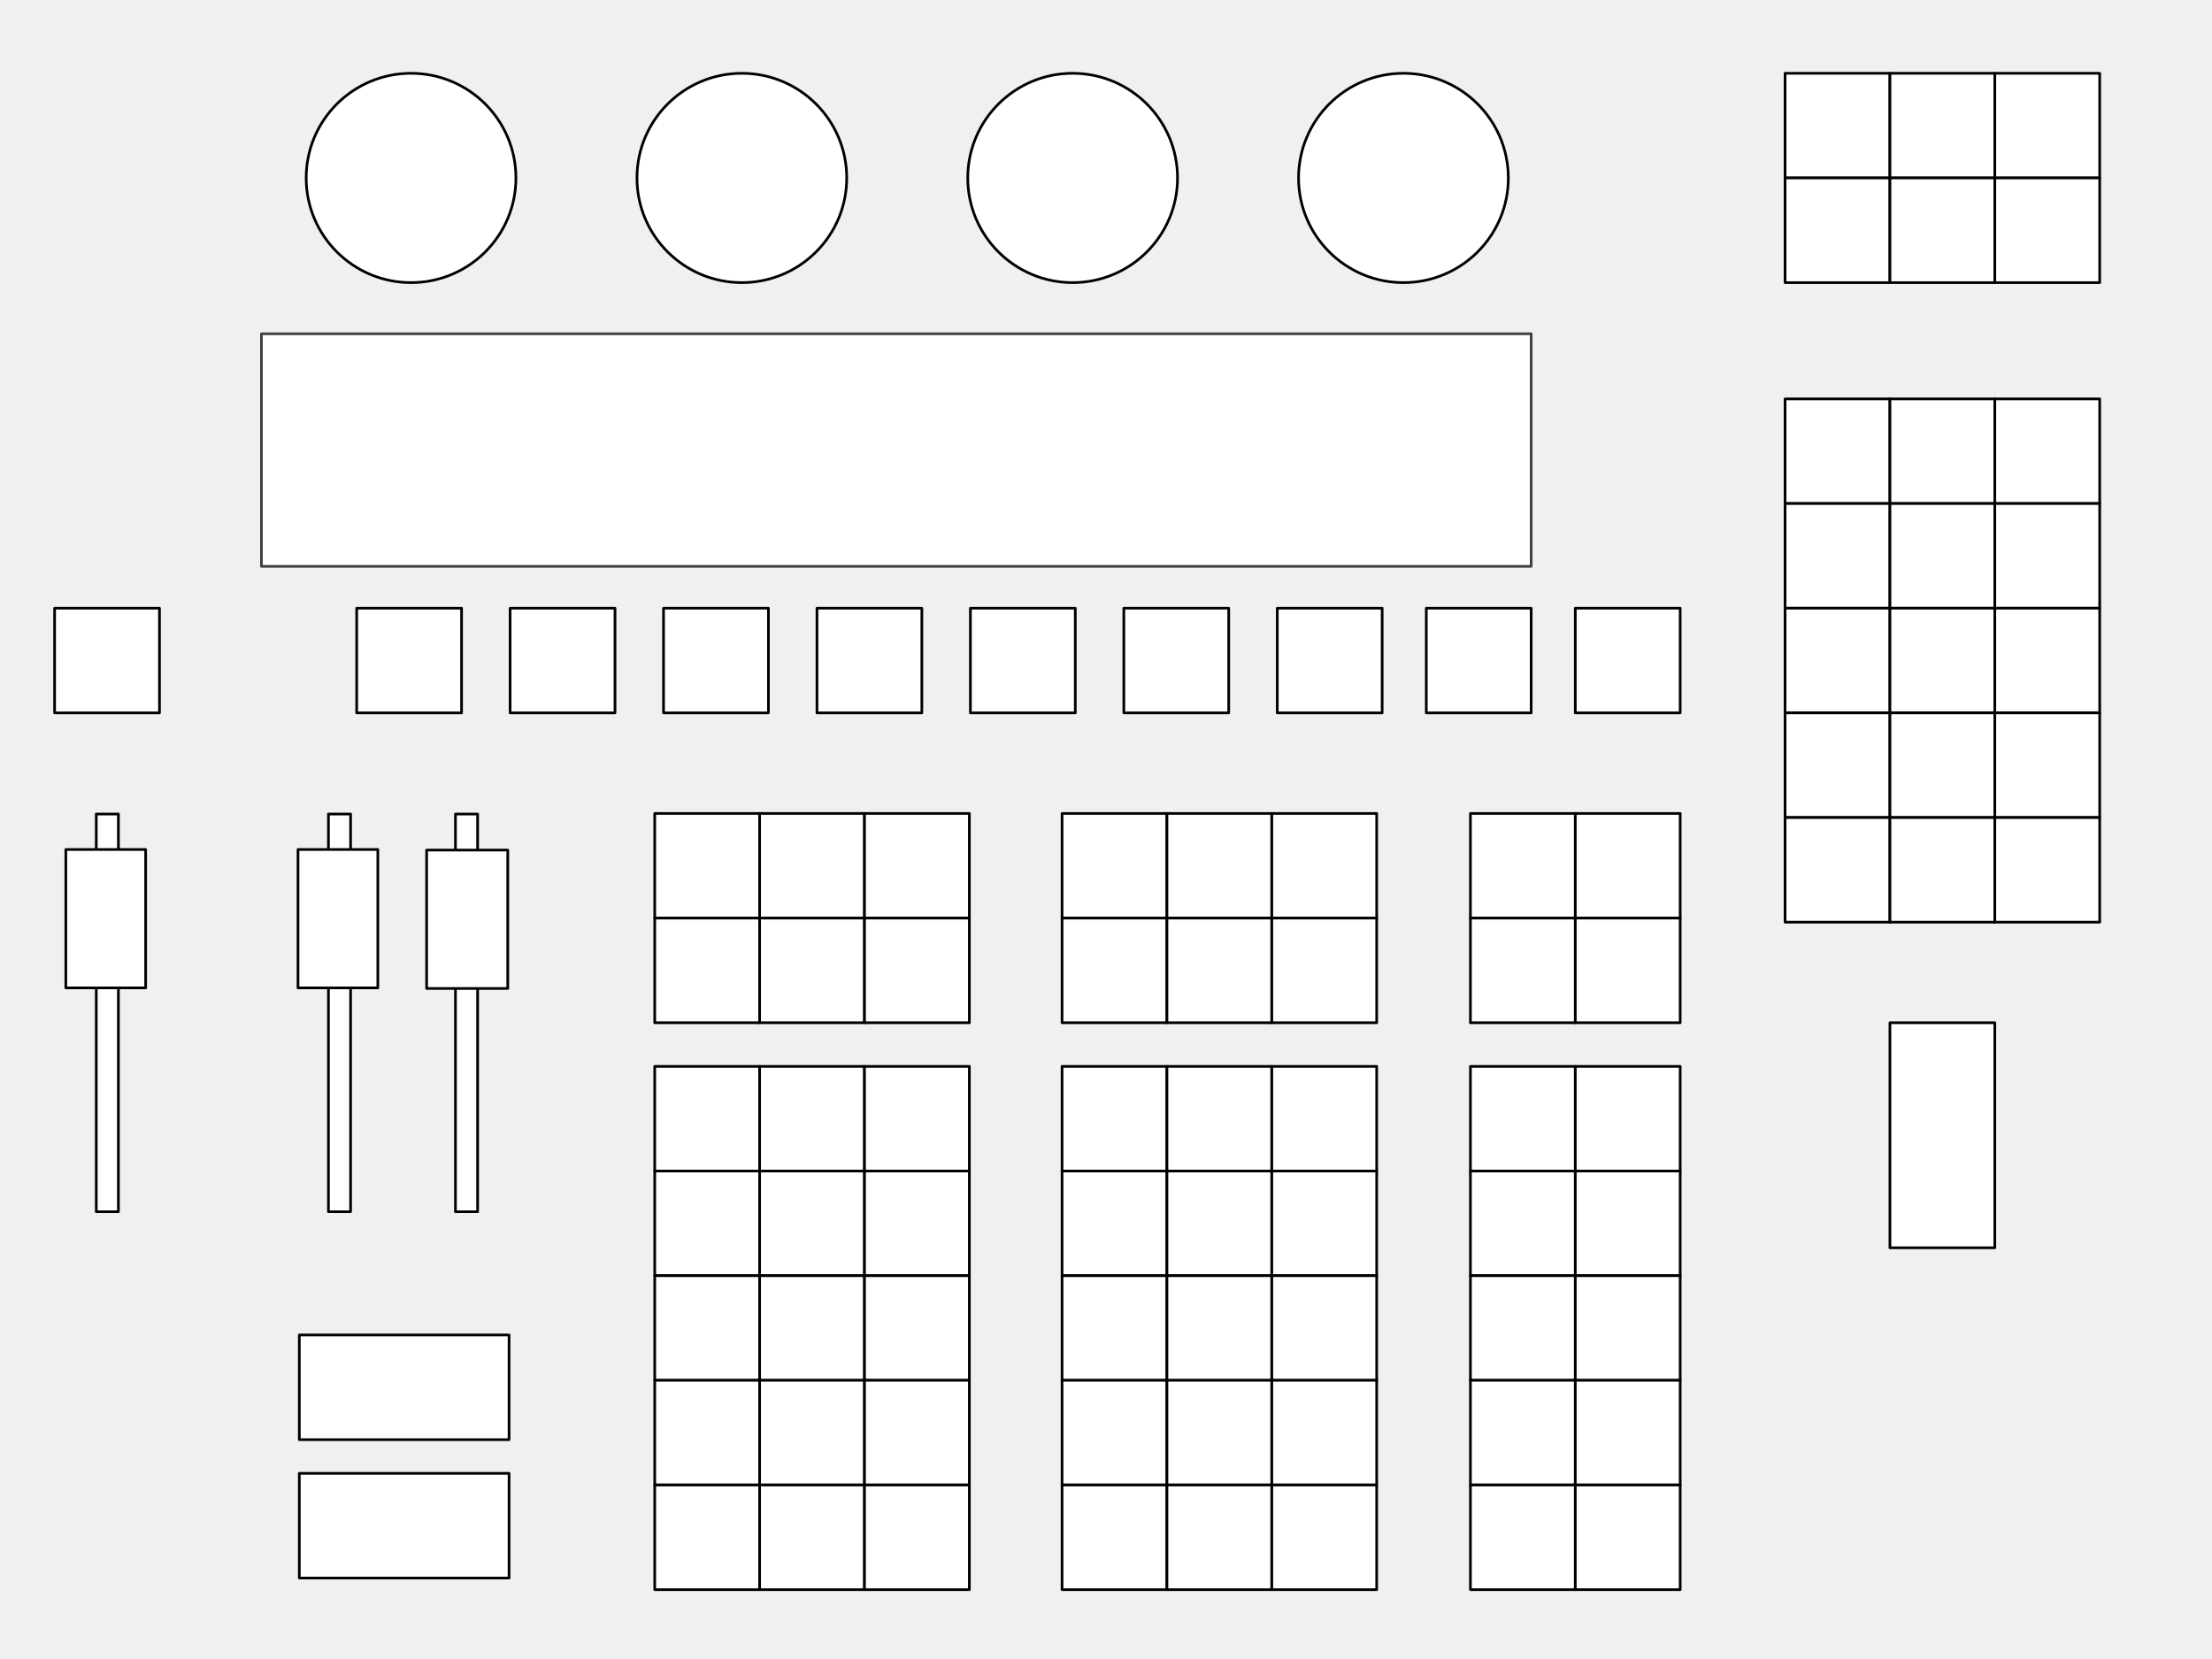
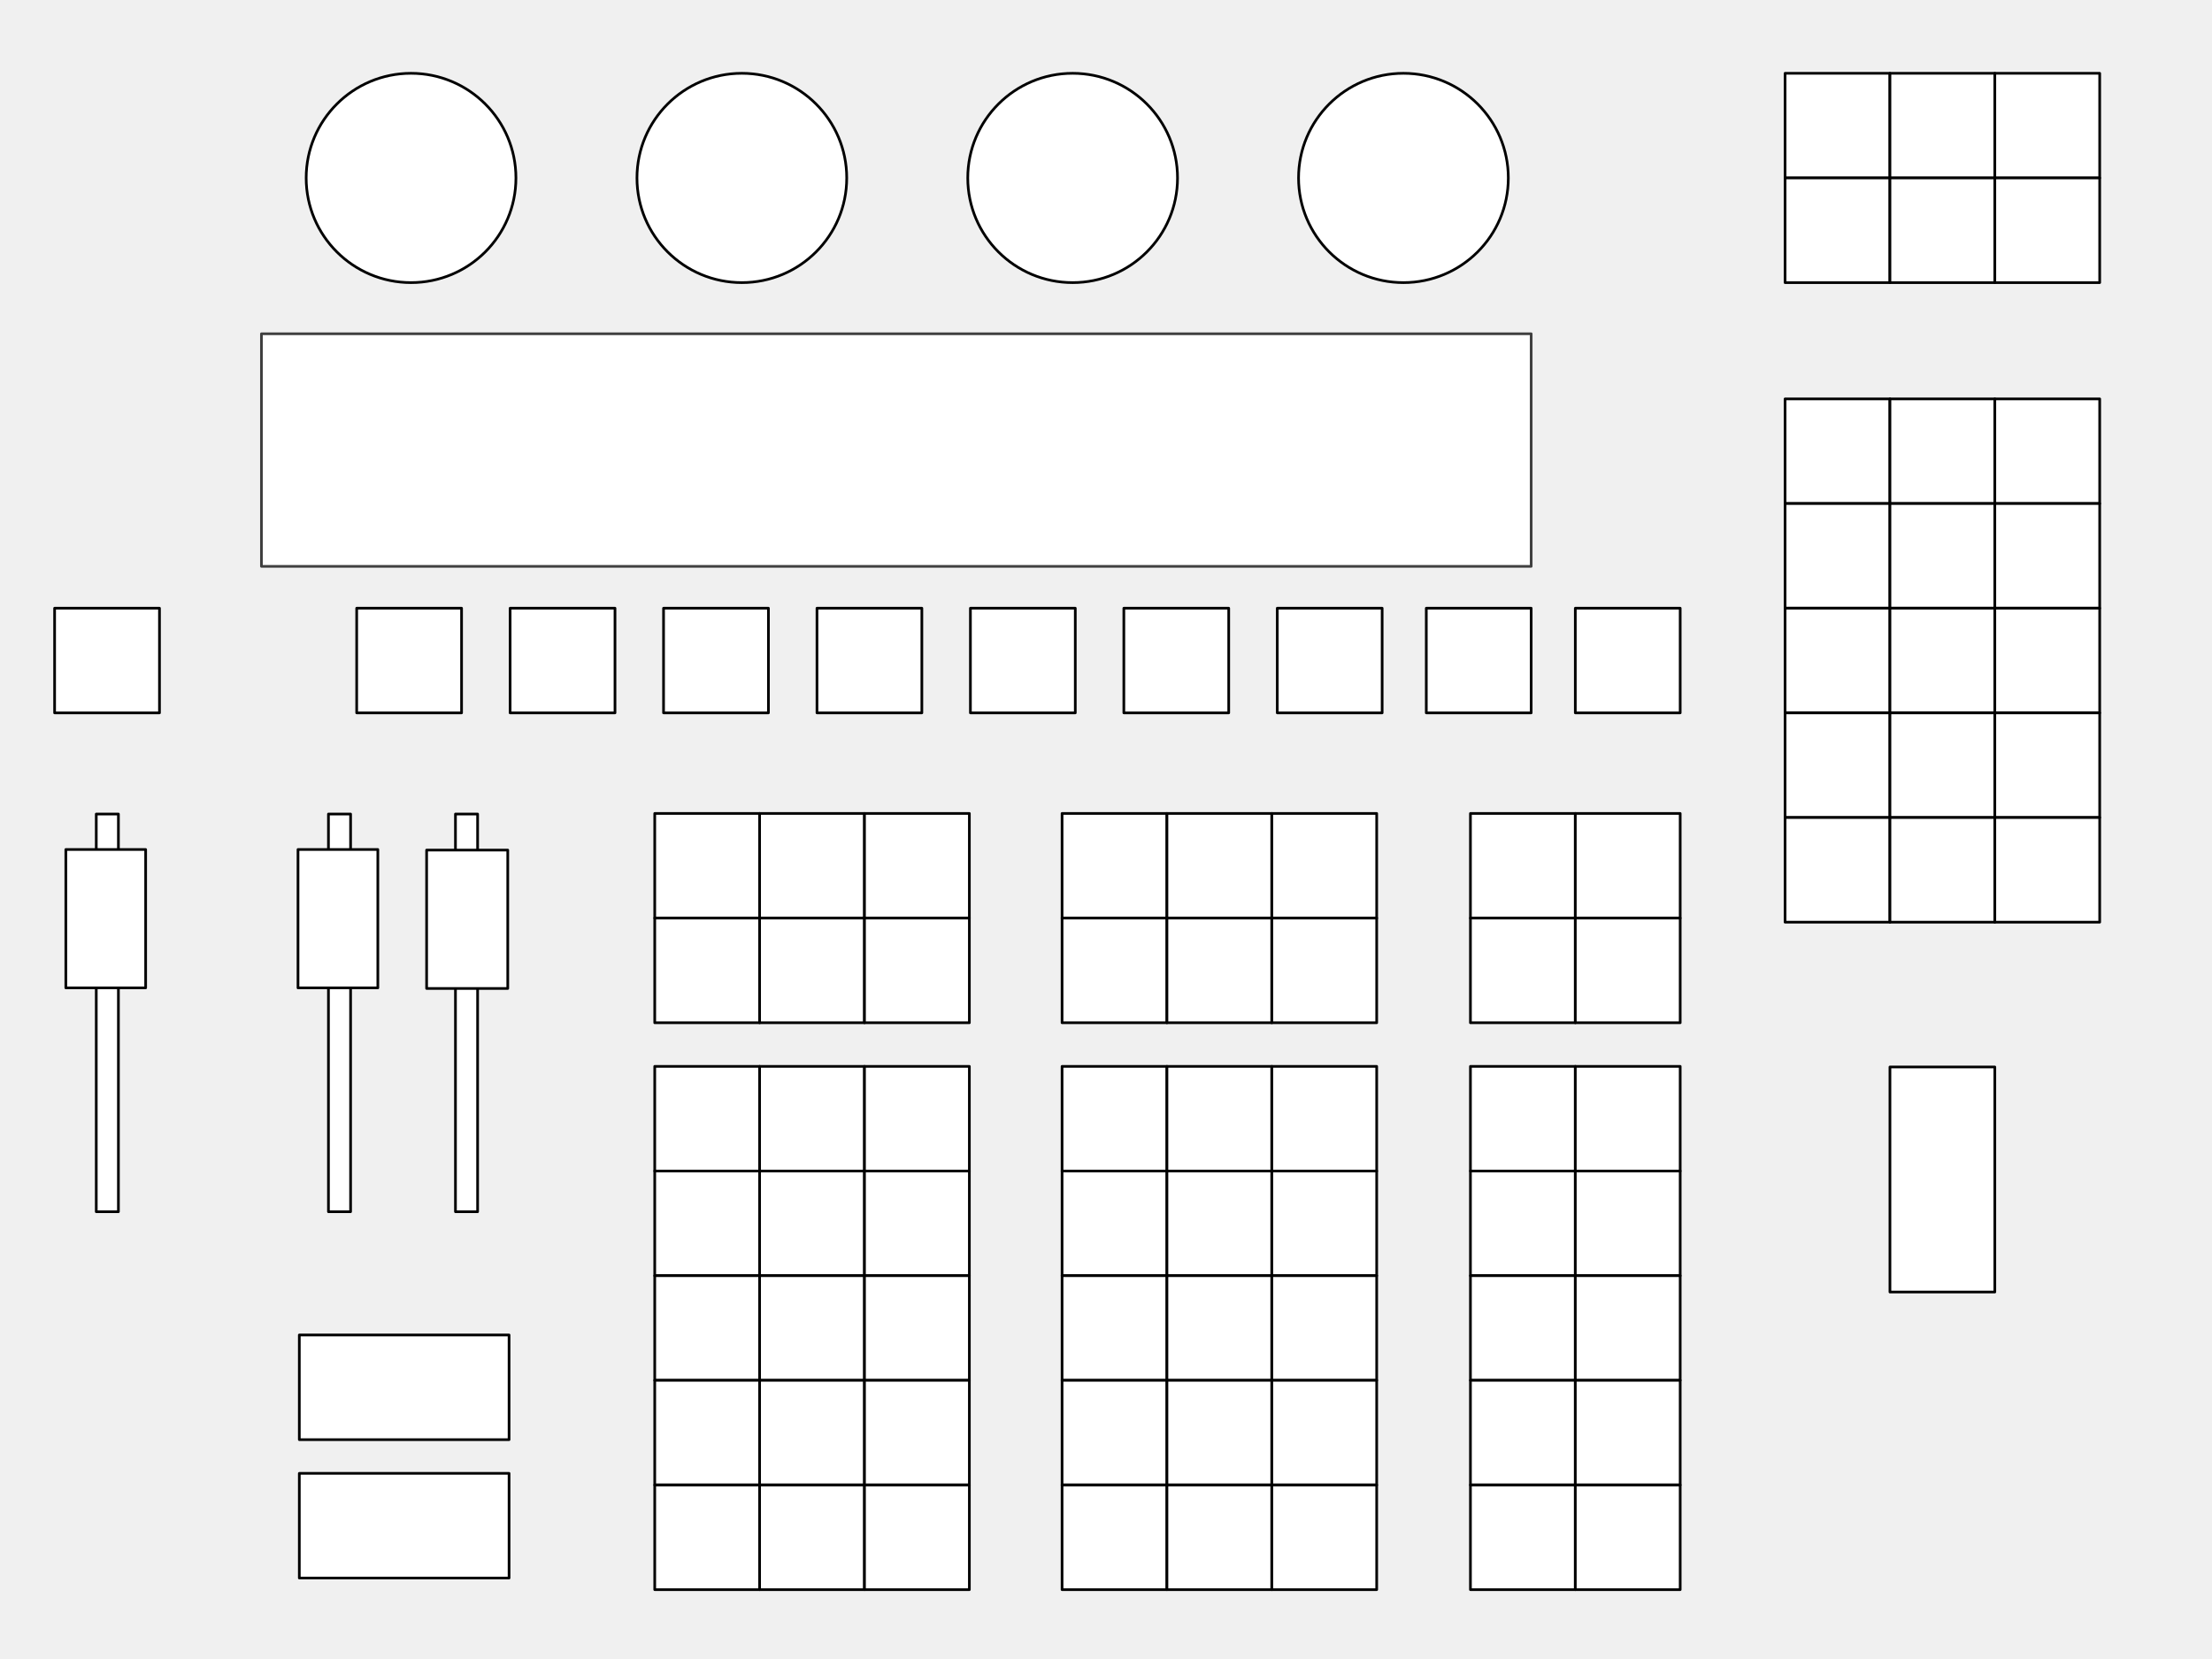
<svg xmlns="http://www.w3.org/2000/svg" xmlns:ns1="http://schemas.microsoft.com/visio/2003/SVGExtensions/" width="400" height="300" viewBox="0 0 105.833 79.375" version="1.1" id="display_keyboard">
  <defs id="defs2" />
  <g id="layer1">
    <g style="font-size:12px;overflow:visible;color-interpolation-filters:sRGB;fill:none;fill-rule:evenodd;stroke-linecap:square;stroke-miterlimit:3" id="g835" transform="matrix(0.3181642,0,0,0.3637353,4.760037,71.36086)">
      <g ns1:mID="0" ns1:index="1" ns1:groupContext="foregroundPage" id="g519">
        <ns1:pageProperties ns1:drawingScale="0.0393701" ns1:pageScale="0.0393701" ns1:drawingUnits="24" ns1:shadowOffsetX="8.50394" ns1:shadowOffsetY="-8.50394" />
        <g id="shape92-1" ns1:mID="92" ns1:groupContext="shape" transform="matrix(0.5349779,0,0,0.4669661,34.43032,-253.4189)">
          <rect x="0" y="351.859" width="6.224" height="112.024" class="st1" id="rect16" />
        </g>
        <g id="Playback_1" ns1:mID="94" ns1:groupContext="shape" transform="matrix(0.5349779,0,0,0.4669661,29.8522,-282.863)">
          <rect x="0" y="424.904" width="22.438" height="38.979" class="st1" id="rect21" />
        </g>
        <g id="shape93-5" ns1:mID="93" ns1:groupContext="shape" transform="matrix(0.5349779,0,0,0.4669661,53.53064,-253.4189)">
          <rect x="0" y="351.859" width="6.224" height="112.024" class="st1" id="rect26" />
        </g>
        <g id="Playback_2" ns1:mID="95" ns1:groupContext="shape" transform="matrix(0.5349779,0,0,0.4669661,49.19358,-282.7869)">
          <rect x="0" y="424.904" width="22.806" height="38.979" class="st1" id="rect31" />
        </g>
        <g id="stopback" ns1:mID="98" ns1:groupContext="shape" transform="matrix(0.5349779,0,0,0.4669661,30.04934,-223.4391)">
          <rect x="0" y="434.403" width="58.96" height="29.48" class="st1" id="rect36" />
        </g>
        <g id="go" ns1:mID="99" ns1:groupContext="shape" transform="matrix(0.5349779,0,0,0.4669661,30.04934,-205.2372)">
          <rect x="0" y="434.403" width="58.96" height="29.48" class="st1" id="rect41" />
        </g>
        <g id="shape101-13" ns1:mID="101" ns1:groupContext="shape" transform="matrix(0.5349779,0,0,0.4669661,-0.4854355,-253.4189)">
          <rect x="0" y="351.859" width="6.224" height="112.024" class="st1" id="rect46" />
        </g>
        <g id="Grandmaster" ns1:mID="102" ns1:groupContext="shape" transform="matrix(0.5349779,0,0,0.4669661,-5.063456,-282.863)">
          <rect x="0" y="424.904" width="22.438" height="38.979" class="st1" id="rect51" />
        </g>
        <g id="blackout" ns1:mID="103" ns1:groupContext="shape" transform="matrix(0.5349779,0,0,0.4669661,-6.750081,-319.0379)">
          <rect x="0" y="434.403" width="29.48" height="29.48" class="st1" id="rect56" />
        </g>
-         <g id="manual_wheel" ns1:mID="104" ns1:groupContext="shape" transform="matrix(0.5349779,0,0,0.4669661,269.2455,-248.6773)">
+         <g id="manual_wheel" ns1:mID="104" ns1:groupContext="shape" transform="matrix(0.5349779,0,0,0.4669661,269.2455,-242.8581)">
          <rect x="0" y="400.501" width="29.48" height="63.382" class="st1" id="rect61" />
        </g>
        <g id="plus" ns1:mID="137" ns1:groupContext="shape" transform="matrix(0.5349779,0,0,0.4669661,144.7497,-258.7722)">
          <rect x="0" y="434.403" width="29.48" height="29.48" class="st1" id="rect66" />
        </g>
        <g id="thru" ns1:mID="138" ns1:groupContext="shape" transform="matrix(0.5349779,0,0,0.4669661,160.5209,-258.7722)">
          <rect x="0" y="434.403" width="29.48" height="29.48" class="st1" id="rect71" />
        </g>
        <g id="7" ns1:mID="139" ns1:groupContext="shape" transform="matrix(0.5349779,0,0,0.4669661,144.7497,-245.0061)">
          <rect x="0" y="434.403" width="29.48" height="29.48" class="st1" id="rect76" />
        </g>
        <g id="8" ns1:mID="140" ns1:groupContext="shape" transform="matrix(0.5349779,0,0,0.4669661,160.5209,-245.0061)">
          <rect x="0" y="434.403" width="29.48" height="29.48" class="st1" id="rect81" />
        </g>
        <g id="4" ns1:mID="141" ns1:groupContext="shape" transform="matrix(0.5349779,0,0,0.4669661,144.7497,-231.2399)">
          <rect x="0" y="434.403" width="29.48" height="29.48" class="st1" id="rect86" />
        </g>
        <g id="5" ns1:mID="142" ns1:groupContext="shape" transform="matrix(0.5349779,0,0,0.4669661,160.5209,-231.2399)">
          <rect x="0" y="434.403" width="29.48" height="29.48" class="st1" id="rect91" />
        </g>
        <g id="1" ns1:mID="143" ns1:groupContext="shape" transform="matrix(0.5349779,0,0,0.4669661,144.7497,-217.4738)">
          <rect x="0" y="434.403" width="29.48" height="29.48" class="st1" id="rect96" />
        </g>
        <g id="2" ns1:mID="144" ns1:groupContext="shape" transform="matrix(0.5349779,0,0,0.4669661,160.5209,-217.4738)">
          <rect x="0" y="434.403" width="29.48" height="29.48" class="st1" id="rect101" />
        </g>
        <g id="clear" ns1:mID="145" ns1:groupContext="shape" transform="matrix(0.5349779,0,0,0.4669661,144.7497,-203.7076)">
          <rect x="0" y="434.403" width="29.48" height="29.48" class="st1" id="rect106" />
        </g>
        <g id="0" ns1:mID="146" ns1:groupContext="shape" transform="matrix(0.5349779,0,0,0.4669661,160.5209,-203.7076)">
          <rect x="0" y="434.403" width="29.48" height="29.48" class="st1" id="rect111" />
        </g>
        <g id="minus" ns1:mID="147" ns1:groupContext="shape" transform="matrix(0.5349779,0,0,0.4669661,176.292,-258.7722)">
          <rect x="0" y="434.403" width="29.48" height="29.48" class="st1" id="rect116" />
        </g>
        <g id="9" ns1:mID="148" ns1:groupContext="shape" transform="matrix(0.5349779,0,0,0.4669661,176.292,-245.0061)">
          <rect x="0" y="434.403" width="29.48" height="29.48" class="st1" id="rect121" />
        </g>
        <g id="6" ns1:mID="149" ns1:groupContext="shape" transform="matrix(0.5349779,0,0,0.4669661,176.292,-231.2399)">
          <rect x="0" y="434.403" width="29.48" height="29.48" class="st1" id="rect126" />
        </g>
        <g id="3" ns1:mID="150" ns1:groupContext="shape" transform="matrix(0.5349779,0,0,0.4669661,176.292,-217.4738)">
          <rect x="0" y="434.403" width="29.48" height="29.48" class="st1" id="rect131" />
        </g>
        <g id="dot" ns1:mID="151" ns1:groupContext="shape" transform="matrix(0.5349779,0,0,0.4669661,176.292,-203.7076)">
          <rect x="0" y="434.403" width="29.48" height="29.48" class="st1" id="rect136" />
        </g>
        <g id="part" ns1:mID="153" ns1:groupContext="shape" transform="matrix(0.5349779,0,0,0.4669661,83.49635,-258.7722)">
          <rect x="0" y="434.403" width="29.48" height="29.48" class="st1" id="rect141" />
        </g>
        <g id="cue" ns1:mID="154" ns1:groupContext="shape" transform="matrix(0.5349779,0,0,0.4669661,99.2675,-258.7722)">
          <rect x="0" y="434.403" width="29.48" height="29.48" class="st1" id="rect146" />
        </g>
        <g id="intpalette" ns1:mID="155" ns1:groupContext="shape" transform="matrix(0.5349779,0,0,0.4669661,83.49635,-245.0061)">
          <rect x="0" y="434.403" width="29.48" height="29.48" class="st1" id="rect151" />
        </g>
        <g id="focuspalette" ns1:mID="156" ns1:groupContext="shape" transform="matrix(0.5349779,0,0,0.4669661,99.2675,-245.0061)">
          <rect x="0" y="434.403" width="29.48" height="29.48" class="st1" id="rect156" />
        </g>
        <g id="colorpalette" ns1:mID="157" ns1:groupContext="shape" transform="matrix(0.5349779,0,0,0.4669661,83.49635,-231.2399)">
          <rect x="0" y="434.403" width="29.48" height="29.48" class="st1" id="rect161" />
        </g>
        <g id="beampalette" ns1:mID="158" ns1:groupContext="shape" transform="matrix(0.5349779,0,0,0.4669661,99.2675,-231.2399)">
          <rect x="0" y="434.403" width="29.48" height="29.48" class="st1" id="rect166" />
        </g>
        <g id="preset" ns1:mID="159" ns1:groupContext="shape" transform="matrix(0.5349779,0,0,0.4669661,83.49635,-217.4738)">
          <rect x="0" y="434.403" width="29.48" height="29.48" class="st1" id="rect171" />
        </g>
        <g id="sub" ns1:mID="160" ns1:groupContext="shape" transform="matrix(0.5349779,0,0,0.4669661,99.2675,-217.4738)">
          <rect x="0" y="434.403" width="29.48" height="29.48" class="st1" id="rect176" />
        </g>
        <g id="shift" ns1:mID="161" ns1:groupContext="shape" transform="matrix(0.5349779,0,0,0.4669661,83.49635,-203.7076)">
          <rect x="0" y="434.403" width="29.48" height="29.48" class="st1" id="rect181" />
        </g>
        <g id="delay" ns1:mID="162" ns1:groupContext="shape" transform="matrix(0.5349779,0,0,0.4669661,99.2675,-203.7076)">
          <rect x="0" y="434.403" width="29.48" height="29.48" class="st1" id="rect186" />
        </g>
        <g id="record" ns1:mID="163" ns1:groupContext="shape" transform="matrix(0.5349779,0,0,0.4669661,115.0387,-258.7722)">
          <rect x="0" y="434.403" width="29.48" height="29.48" class="st1" id="rect191" />
        </g>
        <g id="recordonly" ns1:mID="164" ns1:groupContext="shape" transform="matrix(0.5349779,0,0,0.4669661,115.0387,-245.0061)">
          <rect x="0" y="434.403" width="29.48" height="29.48" class="st1" id="rect196" />
        </g>
        <g id="update" ns1:mID="165" ns1:groupContext="shape" transform="matrix(0.5349779,0,0,0.4669661,115.0387,-231.2399)">
          <rect x="0" y="434.403" width="29.48" height="29.48" class="st1" id="rect201" />
        </g>
        <g id="group" ns1:mID="166" ns1:groupContext="shape" transform="matrix(0.5349779,0,0,0.4669661,115.0387,-217.4738)">
          <rect x="0" y="434.403" width="29.48" height="29.48" class="st1" id="rect206" />
        </g>
        <g id="time" ns1:mID="167" ns1:groupContext="shape" transform="matrix(0.5349779,0,0,0.4669661,115.0387,-203.7076)">
          <rect x="0" y="434.403" width="29.48" height="29.48" class="st1" id="rect211" />
        </g>
        <g id="macro" ns1:mID="169" ns1:groupContext="shape" transform="matrix(0.5349779,0,0,0.4669661,83.49635,-292.0408)">
          <rect x="0" y="434.403" width="29.48" height="29.48" class="st1" id="rect216" />
        </g>
        <g id="learn" ns1:mID="170" ns1:groupContext="shape" transform="matrix(0.5349779,0,0,0.4669661,99.2675,-292.0408)">
          <rect x="0" y="434.403" width="29.48" height="29.48" class="st1" id="rect221" />
        </g>
        <g id="delete" ns1:mID="171" ns1:groupContext="shape" transform="matrix(0.5349779,0,0,0.4669661,83.49635,-278.2746)">
          <rect x="0" y="434.403" width="29.48" height="29.48" class="st1" id="rect226" />
        </g>
        <g id="help" ns1:mID="172" ns1:groupContext="shape" transform="matrix(0.5349779,0,0,0.4669661,99.2675,-278.2746)">
          <rect x="0" y="434.403" width="29.48" height="29.48" class="st1" id="rect231" />
        </g>
        <g id="labelnote" ns1:mID="179" ns1:groupContext="shape" transform="matrix(0.5349779,0,0,0.4669661,115.0387,-292.0408)">
          <rect x="0" y="434.403" width="29.48" height="29.48" class="st1" id="rect236" />
        </g>
        <g id="effect" ns1:mID="180" ns1:groupContext="shape" transform="matrix(0.5349779,0,0,0.4669661,115.0387,-278.2746)">
          <rect x="0" y="434.403" width="29.48" height="29.48" class="st1" id="rect241" />
        </g>
        <g id="about" ns1:mID="186" ns1:groupContext="shape" transform="matrix(0.5349779,0,0,0.4669661,144.7497,-292.0408)">
          <rect x="0" y="434.403" width="29.48" height="29.48" class="st1" id="rect246" />
        </g>
        <g id="copyto" ns1:mID="187" ns1:groupContext="shape" transform="matrix(0.5349779,0,0,0.4669661,160.5209,-292.0408)">
          <rect x="0" y="434.403" width="29.48" height="29.48" class="st1" id="rect251" />
        </g>
        <g id="gotocue" ns1:mID="188" ns1:groupContext="shape" transform="matrix(0.5349779,0,0,0.4669661,144.7497,-278.2746)">
          <rect x="0" y="434.403" width="29.48" height="29.48" class="st1" id="rect256" />
        </g>
        <g id="block" ns1:mID="189" ns1:groupContext="shape" transform="matrix(0.5349779,0,0,0.4669661,160.5209,-278.2746)">
          <rect x="0" y="434.403" width="29.48" height="29.48" class="st1" id="rect261" />
        </g>
        <g id="recallfrom" ns1:mID="190" ns1:groupContext="shape" transform="matrix(0.5349779,0,0,0.4669661,176.292,-292.0408)">
          <rect x="0" y="434.403" width="29.48" height="29.48" class="st1" id="rect266" />
        </g>
        <g id="undo" ns1:mID="191" ns1:groupContext="shape" transform="matrix(0.5349779,0,0,0.4669661,176.292,-278.2746)">
          <rect x="0" y="434.403" width="29.48" height="29.48" class="st1" id="rect271" />
        </g>
        <g id="park" ns1:mID="193" ns1:groupContext="shape" transform="matrix(0.5349779,0,0,0.4669661,206.1609,-292.0408)">
          <rect x="0" y="434.403" width="29.48" height="29.48" class="st1" id="rect276" />
        </g>
        <g id="last" ns1:mID="194" ns1:groupContext="shape" transform="matrix(0.5349779,0,0,0.4669661,221.9321,-292.0408)">
          <rect x="0" y="434.403" width="29.48" height="29.48" class="st1" id="rect281" />
        </g>
        <g id="capture" ns1:mID="195" ns1:groupContext="shape" transform="matrix(0.5349779,0,0,0.4669661,206.1609,-278.2746)">
          <rect x="0" y="434.403" width="29.48" height="29.48" class="st1" id="rect286" />
        </g>
        <g id="next" ns1:mID="196" ns1:groupContext="shape" transform="matrix(0.5349779,0,0,0.4669661,221.9321,-278.2746)">
          <rect x="0" y="434.403" width="29.48" height="29.48" class="st1" id="rect291" />
        </g>
        <g id="slash" ns1:mID="105" ns1:groupContext="shape" transform="matrix(0.5349779,0,0,0.4669661,206.1609,-258.7722)">
          <rect x="0" y="434.403" width="29.48" height="29.48" class="st1" id="rect296" />
        </g>
        <g id="sneak" ns1:mID="106" ns1:groupContext="shape" transform="matrix(0.5349779,0,0,0.4669661,221.9321,-258.7722)">
          <rect x="0" y="434.403" width="29.48" height="29.48" class="st1" id="rect301" />
        </g>
        <g id="remdim" ns1:mID="107" ns1:groupContext="shape" transform="matrix(0.5349779,0,0,0.4669661,206.1609,-245.0061)">
          <rect x="0" y="434.403" width="29.48" height="29.48" class="st1" id="rect306" />
        </g>
        <g id="home" ns1:mID="108" ns1:groupContext="shape" transform="matrix(0.5349779,0,0,0.4669661,221.9321,-245.0061)">
          <rect x="0" y="434.403" width="29.48" height="29.48" class="st1" id="rect311" />
        </g>
        <g id="out" ns1:mID="109" ns1:groupContext="shape" transform="matrix(0.5349779,0,0,0.4669661,206.1609,-231.2398)">
          <rect x="0" y="434.403" width="29.48" height="29.48" class="st1" id="rect316" />
        </g>
        <g id="selectlast" ns1:mID="110" ns1:groupContext="shape" transform="matrix(0.5349779,0,0,0.4669661,221.9321,-231.2399)">
          <rect x="0" y="434.403" width="29.48" height="29.48" class="st1" id="rect321" />
        </g>
        <g id="full" ns1:mID="111" ns1:groupContext="shape" transform="matrix(0.5349779,0,0,0.4669661,206.1609,-217.4738)">
          <rect x="0" y="434.403" width="29.48" height="29.48" class="st1" id="rect326" />
        </g>
        <g id="qonlytrack" ns1:mID="112" ns1:groupContext="shape" transform="matrix(0.5349779,0,0,0.4669661,221.9321,-217.4738)">
          <rect x="0" y="434.403" width="29.48" height="29.48" class="st1" id="rect331" />
        </g>
        <g id="at" ns1:mID="113" ns1:groupContext="shape" transform="matrix(0.5349779,0,0,0.4669661,206.1609,-203.7076)">
          <rect x="0" y="434.403" width="29.48" height="29.48" class="st1" id="rect336" />
        </g>
        <g id="enter" ns1:mID="114" ns1:groupContext="shape" transform="matrix(0.5349779,0,0,0.4669661,221.9321,-203.7076)">
          <rect x="0" y="434.403" width="29.48" height="29.48" class="st1" id="rect341" />
        </g>
        <g id="live" ns1:mID="202" ns1:groupContext="shape" transform="matrix(0.5349779,0,0,0.4669661,253.4744,-346.5702)">
          <rect x="0" y="434.403" width="29.48" height="29.48" class="st1" id="rect346" />
        </g>
        <g id="blind" ns1:mID="203" ns1:groupContext="shape" transform="matrix(0.5349779,0,0,0.4669661,269.2455,-346.5702)">
          <rect x="0" y="434.403" width="29.48" height="29.48" class="st1" id="rect351" />
        </g>
        <g id="format" ns1:mID="204" ns1:groupContext="shape" transform="matrix(0.5349779,0,0,0.4669661,253.4744,-332.8041)">
          <rect x="0" y="434.403" width="29.48" height="29.48" class="st1" id="rect356" />
        </g>
        <g id="expand" ns1:mID="205" ns1:groupContext="shape" transform="matrix(0.5349779,0,0,0.4669661,269.2455,-332.8041)">
          <rect x="0" y="434.403" width="29.48" height="29.48" class="st1" id="rect361" />
        </g>
        <g id="tab" ns1:mID="206" ns1:groupContext="shape" transform="matrix(0.5349779,0,0,0.4669661,253.4744,-319.0379)">
          <rect x="0" y="434.403" width="29.48" height="29.48" class="st1" id="rect366" />
        </g>
        <g id="flexi" ns1:mID="207" ns1:groupContext="shape" transform="matrix(0.5349779,0,0,0.4669661,269.2455,-319.0379)">
          <rect x="0" y="434.403" width="29.48" height="29.48" class="st1" id="rect371" />
        </g>
        <g id="escape" ns1:mID="208" ns1:groupContext="shape" transform="matrix(0.5349779,0,0,0.4669661,253.4744,-305.2713)">
          <rect x="0" y="434.403" width="29.48" height="29.48" class="st1" id="rect376" />
        </g>
        <g id="pageup" ns1:mID="209" ns1:groupContext="shape" transform="matrix(0.5349779,0,0,0.4669661,269.2455,-305.2713)">
          <rect x="0" y="434.403" width="29.48" height="29.48" class="st1" id="rect381" />
        </g>
        <g id="pageleft" ns1:mID="210" ns1:groupContext="shape" transform="matrix(0.5349779,0,0,0.4669661,253.4744,-291.5051)">
          <rect x="0" y="434.403" width="29.48" height="29.48" class="st1" id="rect386" />
        </g>
        <g id="pagedown" ns1:mID="211" ns1:groupContext="shape" transform="matrix(0.5349779,0,0,0.4669661,269.2455,-291.5051)">
          <rect x="0" y="434.403" width="29.48" height="29.48" class="st1" id="rect391" />
        </g>
        <g id="displays" ns1:mID="212" ns1:groupContext="shape" transform="matrix(0.5349779,0,0,0.4669661,285.0167,-346.5702)">
          <rect x="0" y="434.403" width="29.48" height="29.48" class="st1" id="rect396" />
        </g>
        <g id="data" ns1:mID="213" ns1:groupContext="shape" transform="matrix(0.5349779,0,0,0.4669661,285.0167,-332.8041)">
          <rect x="0" y="434.403" width="29.48" height="29.48" class="st1" id="rect401" />
        </g>
        <g id="scrolllock" ns1:mID="214" ns1:groupContext="shape" transform="matrix(0.5349779,0,0,0.4669661,285.0167,-319.0379)">
          <rect x="0" y="434.403" width="29.48" height="29.48" class="st1" id="rect406" />
        </g>
        <g id="select" ns1:mID="215" ns1:groupContext="shape" transform="matrix(0.5349779,0,0,0.4669661,285.0167,-305.2713)">
          <rect x="0" y="434.403" width="29.48" height="29.48" class="st1" id="rect411" />
        </g>
        <g id="pageright" ns1:mID="216" ns1:groupContext="shape" transform="matrix(0.5349779,0,0,0.4669661,285.0167,-291.5051)">
          <rect x="0" y="434.403" width="29.48" height="29.48" class="st1" id="rect416" />
        </g>
        <g id="moresk" ns1:mID="82" ns1:groupContext="shape" transform="matrix(0.5349779,0,0,0.4669661,221.9321,-319.0379)">
          <rect x="0" y="434.403" width="29.48" height="29.48" class="st1" id="rect421" />
        </g>
        <g id="s2" ns1:mID="83" ns1:groupContext="shape" transform="matrix(0.5349779,0,0,0.4669661,107.8946,-319.0379)">
          <rect x="0" y="434.403" width="29.48" height="29.48" class="st1" id="rect426" />
        </g>
        <g id="s3" ns1:mID="84" ns1:groupContext="shape" transform="matrix(0.5349779,0,0,0.4669661,130.9676,-319.0379)">
          <rect x="0" y="434.403" width="29.48" height="29.48" class="st1" id="rect431" />
        </g>
        <g id="s4" ns1:mID="85" ns1:groupContext="shape" transform="matrix(0.5349779,0,0,0.4669661,154.0402,-319.0379)">
          <rect x="0" y="434.403" width="29.48" height="29.48" class="st1" id="rect436" />
        </g>
        <g id="s5" ns1:mID="86" ns1:groupContext="shape" transform="matrix(0.5349779,0,0,0.4669661,177.1127,-319.0379)">
          <rect x="0" y="434.403" width="29.48" height="29.48" class="st1" id="rect441" />
        </g>
        <g id="s6" ns1:mID="87" ns1:groupContext="shape" transform="matrix(0.5349779,0,0,0.4669661,199.5224,-319.0379)">
          <rect x="0" y="434.403" width="29.48" height="29.48" class="st1" id="rect446" />
        </g>
        <g id="s1" ns1:mID="88" ns1:groupContext="shape" transform="matrix(0.5349779,0,0,0.4669661,84.82203,-319.0379)">
          <rect x="0" y="434.403" width="29.48" height="29.48" class="st1" id="rect451" />
        </g>
        <g id="fadercontrol" ns1:mID="89" ns1:groupContext="shape" transform="matrix(0.5349779,0,0,0.4669661,61.7495,-319.0379)">
          <rect x="0" y="434.403" width="29.48" height="29.48" class="st1" id="rect456" />
        </g>
        <g id="load" ns1:mID="91" ns1:groupContext="shape" transform="matrix(0.5349779,0,0,0.4669661,38.67698,-319.0379)">
          <rect x="0" y="434.403" width="29.48" height="29.48" class="st1" id="rect461" />
        </g>
        <g id="focus" ns1:mID="220" ns1:groupContext="shape" transform="matrix(0.5349779,0,0,0.4669661,253.4744,-389.398)">
          <rect x="0" y="434.403" width="29.48" height="29.48" class="st1" id="rect466" />
        </g>
        <g id="color" ns1:mID="221" ns1:groupContext="shape" transform="matrix(0.5349779,0,0,0.4669661,269.2455,-389.398)">
          <rect x="0" y="434.403" width="29.48" height="29.48" class="st1" id="rect471" />
        </g>
        <g id="form" ns1:mID="222" ns1:groupContext="shape" transform="matrix(0.5349779,0,0,0.4669661,253.4744,-375.6319)">
          <rect x="0" y="434.403" width="29.48" height="29.48" class="st1" id="rect476" />
        </g>
        <g id="image" ns1:mID="223" ns1:groupContext="shape" transform="matrix(0.5349779,0,0,0.4669661,269.2455,-375.6319)">
          <rect x="0" y="434.403" width="29.48" height="29.48" class="st1" id="rect481" />
        </g>
        <g id="intensity" ns1:mID="224" ns1:groupContext="shape" transform="matrix(0.5349779,0,0,0.4669661,285.0167,-389.398)">
          <rect x="0" y="434.403" width="29.48" height="29.48" class="st1" id="rect486" />
        </g>
        <g id="shutter" ns1:mID="225" ns1:groupContext="shape" transform="matrix(0.5349779,0,0,0.4669661,285.0167,-375.6319)">
          <rect x="0" y="434.403" width="29.48" height="29.48" class="st1" id="rect491" />
        </g>
        <g id="encoder4" ns1:mID="226" ns1:groupContext="shape" transform="matrix(0.5349779,0,0,0.4669661,180.3135,-375.6319)">
          <circle cx="29.48" cy="434.403" class="st1" id="ellipse496" r="29.48" />
        </g>
        <g id="encoder3" ns1:mID="241" ns1:groupContext="shape" transform="matrix(0.5349779,0,0,0.4669661,130.5696,-375.6319)">
          <circle cx="29.48" cy="434.403" class="st1" id="ellipse501" r="29.48" />
        </g>
        <g id="encoder2" ns1:mID="242" ns1:groupContext="shape" transform="matrix(0.5349779,0,0,0.4669661,80.82522,-375.6319)">
          <circle cx="29.48" cy="434.403" class="st1" id="ellipse506" r="29.48" />
        </g>
        <g id="encoder1" ns1:mID="243" ns1:groupContext="shape" transform="matrix(0.5349779,0,0,0.4669661,31.08094,-375.6319)">
          <circle cx="29.48" cy="434.403" class="st1" id="ellipse511" r="29.48" />
        </g>
        <g id="Display" ns1:mID="246" ns1:groupContext="shape" transform="matrix(0.5349779,0,0,0.4669661,24.35418,-338.3105)">
          <rect x="0" y="398.372" width="356.911" height="65.511" class="st2" id="rect516" />
        </g>
      </g>
    </g>
  </g>
  <style type="text/css" id="style10">
		.st1 {fill:#ffffff;stroke:#000000;stroke-linecap:round;stroke-linejoin:round;stroke-width:0.75}
		.st2 {fill:#ffffff;stroke:#3f3f3f;stroke-linecap:round;stroke-linejoin:round;stroke-width:0.75}
		.st3 {fill:none;fill-rule:evenodd;font-size:12px;overflow:visible;stroke-linecap:square;stroke-miterlimit:3}
	</style>
</svg>
